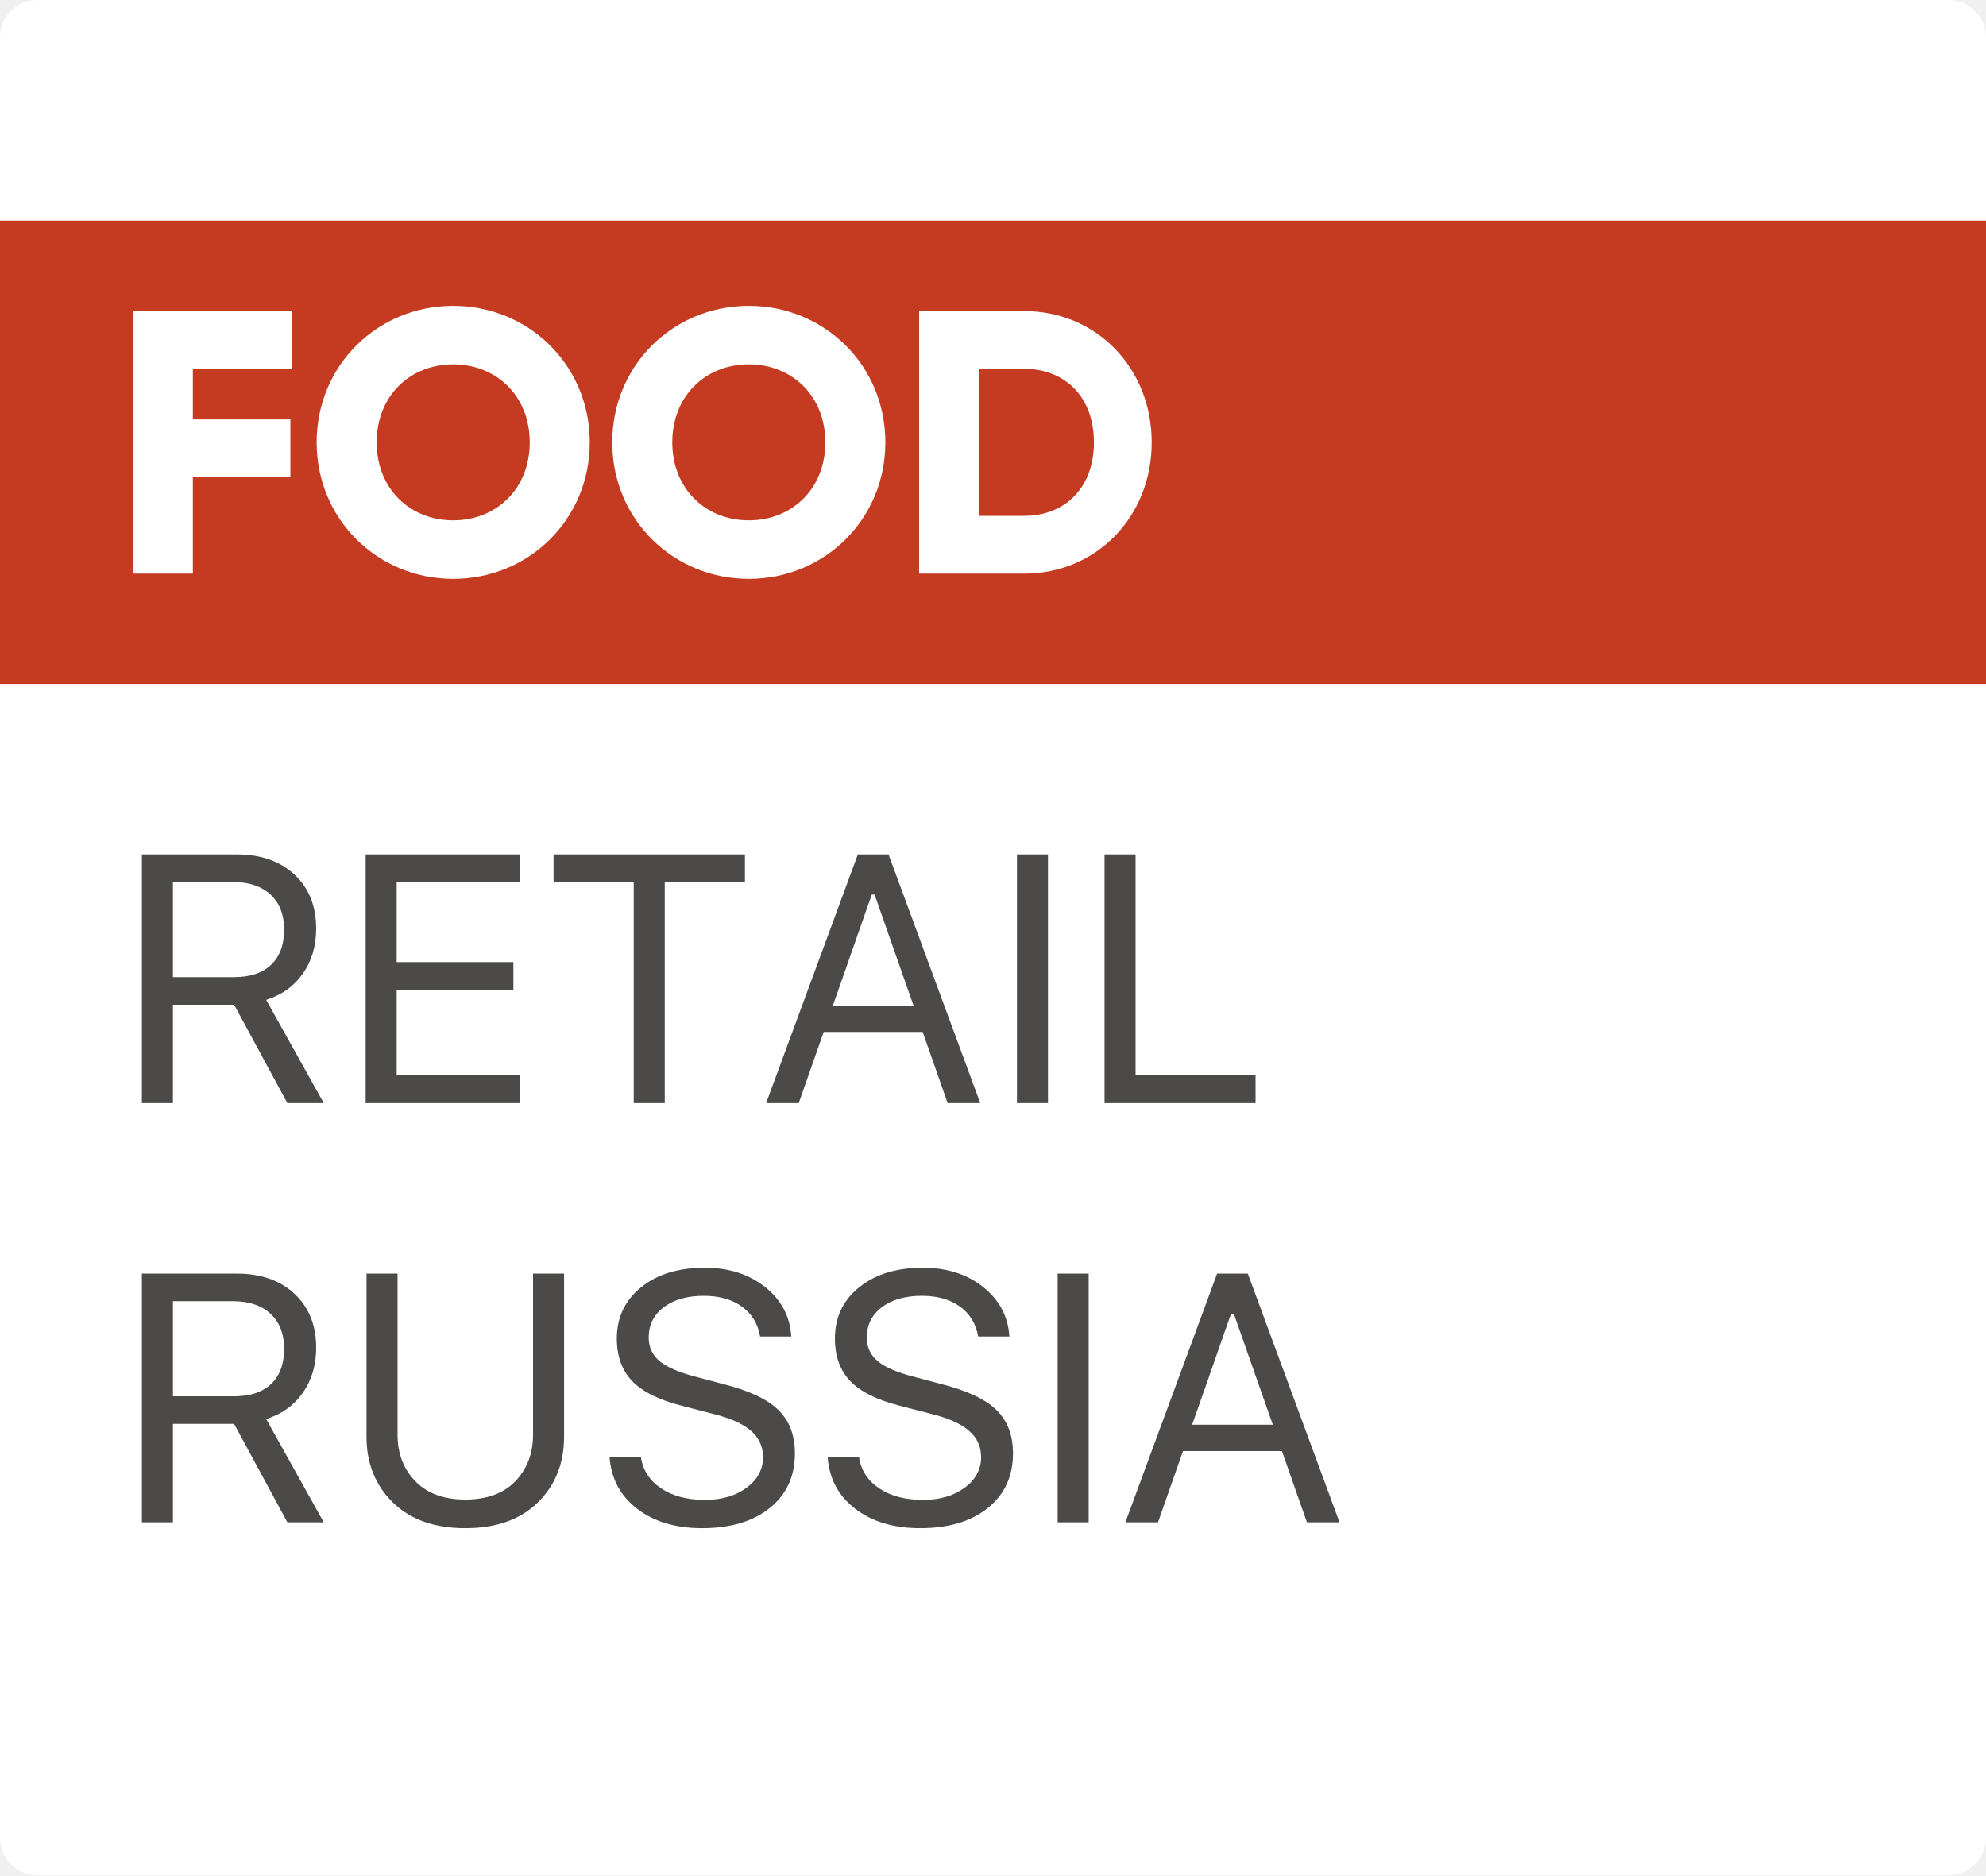
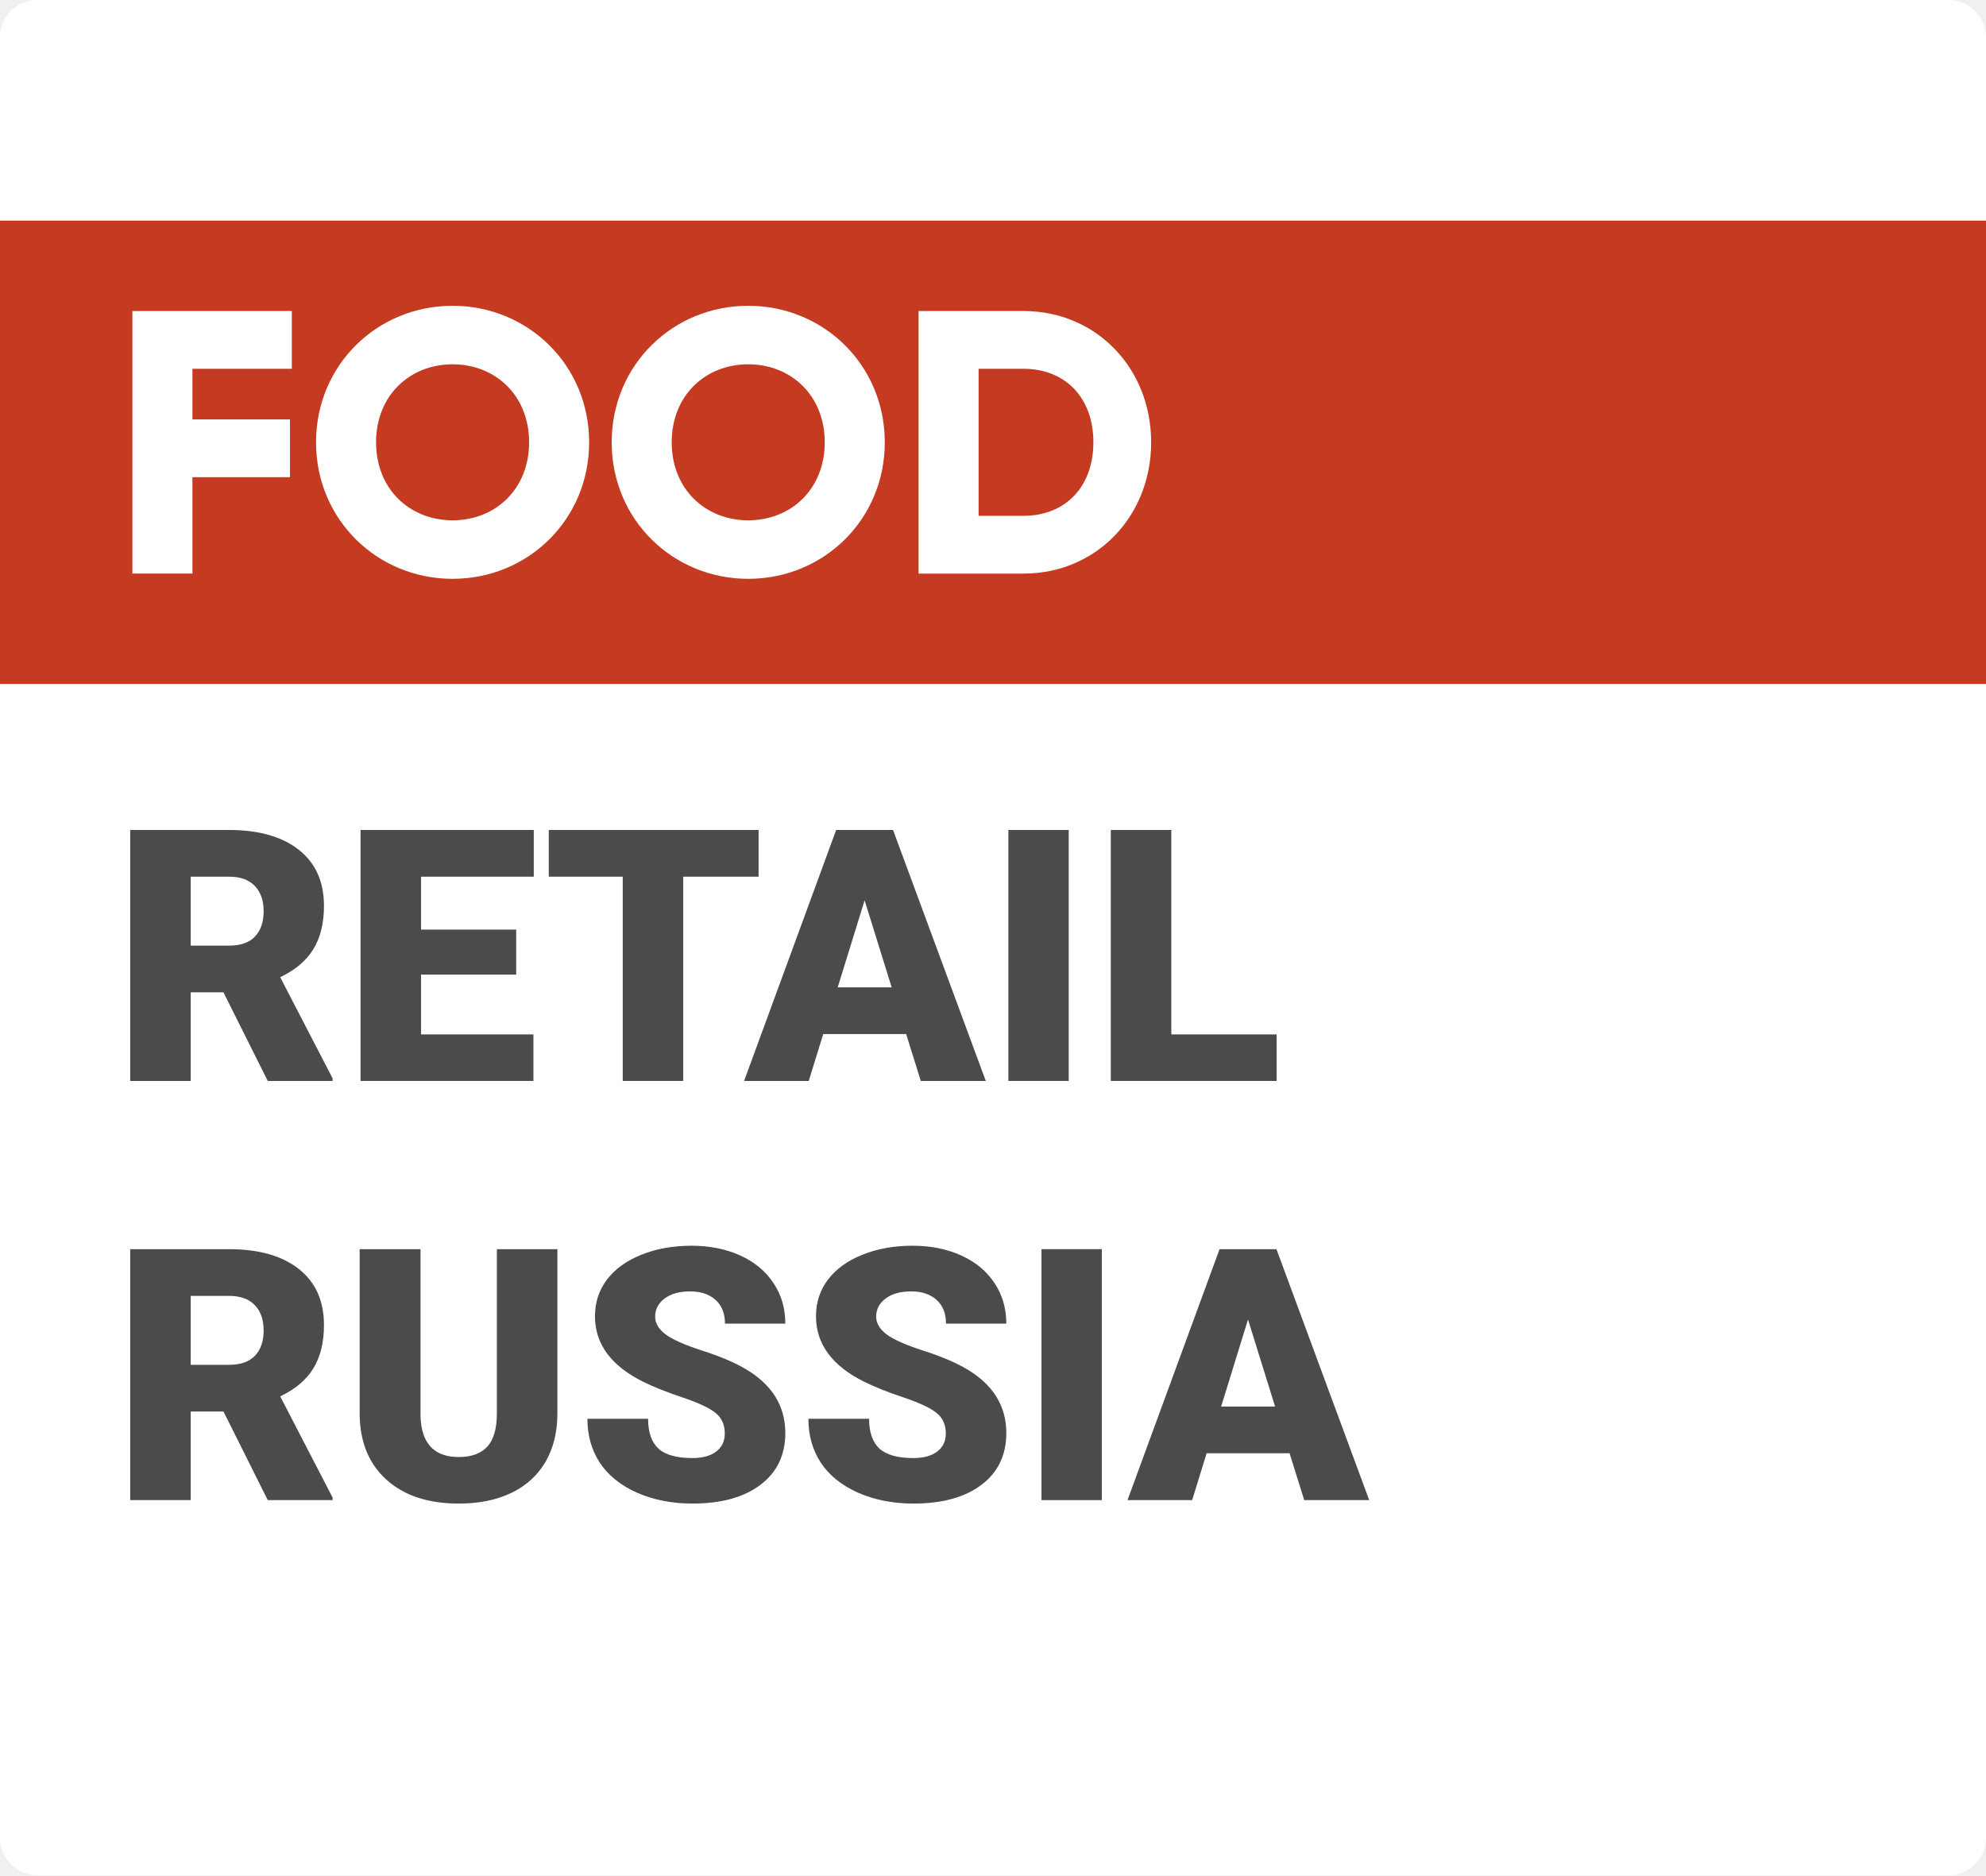
- <svg xmlns="http://www.w3.org/2000/svg" width="90px" height="85px" viewBox="0 0 90 85" version="1.1">
-   <defs />
-   <g id="Главная" stroke="none" stroke-width="1" fill="none" fill-rule="evenodd">
-     <g id="Group-34">
-       <g id="food-retail-russia">
-         <rect id="Rectangle-4-Copy-2" fill="#FFFFFF" x="0" y="0" width="90" height="85" rx="1.698" />
-         <rect id="Rectangle-11" fill="#C53B22" x="-8.57980353e-13" y="10" width="90" height="21" />
-         <path d="M13.245,16.718 L13.245,14.1 L6.02,14.1 L6.02,26 L8.74,26 L8.74,21.631 L13.16,21.631 L13.16,19.013 L8.74,19.013 L8.74,16.718 L13.245,16.718 Z M20.538,26.238 C17.121,26.238 14.35,23.552 14.35,20.05 C14.35,16.548 17.121,13.862 20.538,13.862 C23.955,13.862 26.726,16.548 26.726,20.05 C26.726,23.552 23.955,26.238 20.538,26.238 Z M20.538,23.586 C22.476,23.586 24.006,22.175 24.006,20.05 C24.006,17.925 22.476,16.514 20.538,16.514 C18.6,16.514 17.07,17.925 17.07,20.05 C17.07,22.175 18.6,23.586 20.538,23.586 Z M33.934,26.238 C30.517,26.238 27.746,23.552 27.746,20.05 C27.746,16.548 30.517,13.862 33.934,13.862 C37.351,13.862 40.122,16.548 40.122,20.05 C40.122,23.552 37.351,26.238 33.934,26.238 Z M33.934,23.586 C35.872,23.586 37.402,22.175 37.402,20.05 C37.402,17.925 35.872,16.514 33.934,16.514 C31.996,16.514 30.466,17.925 30.466,20.05 C30.466,22.175 31.996,23.586 33.934,23.586 Z M46.412,14.1 C49.693,14.1 52.192,16.684 52.192,20.05 C52.192,23.416 49.693,26 46.412,26 L41.652,26 L41.652,14.1 L46.412,14.1 Z M46.412,23.382 C48.282,23.382 49.574,22.09 49.574,20.05 C49.574,18.01 48.282,16.718 46.412,16.718 L44.372,16.718 L44.372,23.382 L46.412,23.382 Z" id="FOOD" fill="#FFFFFF" />
-         <path d="M7.836,39.977 L7.836,44.289 L10.609,44.289 C11.333,44.289 11.892,44.103 12.285,43.73 C12.678,43.358 12.875,42.826 12.875,42.133 C12.875,41.456 12.669,40.927 12.258,40.547 C11.846,40.167 11.276,39.977 10.547,39.977 L7.836,39.977 Z M7.836,45.539 L7.836,50 L6.43,50 L6.43,38.727 L10.734,38.727 C11.823,38.727 12.694,39.033 13.348,39.645 C14.001,40.257 14.328,41.07 14.328,42.086 C14.328,42.872 14.128,43.552 13.727,44.125 C13.326,44.698 12.771,45.096 12.062,45.32 L14.672,50 L13.023,50 L10.609,45.539 L7.836,45.539 Z M23.555,48.734 L17.977,48.734 L17.977,44.859 L23.266,44.859 L23.266,43.609 L17.977,43.609 L17.977,39.992 L23.555,39.992 L23.555,38.727 L16.57,38.727 L16.57,50 L23.555,50 L23.555,48.734 Z M30.125,50 L30.125,39.992 L33.758,39.992 L33.758,38.727 L25.086,38.727 L25.086,39.992 L28.719,39.992 L28.719,50 L30.125,50 Z M42.945,50 L42.773,49.512 C42.659,49.186 42.527,48.811 42.379,48.387 C42.23,47.962 42.099,47.587 41.984,47.262 L41.812,46.773 L37.328,46.773 L36.195,50 L34.719,50 L38.875,38.727 L40.266,38.727 L44.422,50 L42.945,50 Z M39.508,40.547 L39.328,41.055 C39.208,41.393 39.061,41.812 38.887,42.312 L38.363,43.812 C38.189,44.313 38.042,44.732 37.922,45.07 L37.742,45.578 L41.398,45.578 L39.633,40.547 L39.508,40.547 Z M47.492,50 L47.492,38.727 L46.086,38.727 L46.086,50 L47.492,50 Z M56.898,48.734 L51.461,48.734 L51.461,38.727 L50.055,38.727 L50.055,50 L56.898,50 L56.898,48.734 Z M7.836,58.977 L7.836,63.289 L10.609,63.289 C11.333,63.289 11.892,63.103 12.285,62.73 C12.678,62.358 12.875,61.826 12.875,61.133 C12.875,60.456 12.669,59.927 12.258,59.547 C11.846,59.167 11.276,58.977 10.547,58.977 L7.836,58.977 Z M7.836,64.539 L7.836,69 L6.43,69 L6.43,57.727 L10.734,57.727 C11.823,57.727 12.694,58.033 13.348,58.645 C14.001,59.257 14.328,60.07 14.328,61.086 C14.328,61.872 14.128,62.552 13.727,63.125 C13.326,63.698 12.771,64.096 12.062,64.32 L14.672,69 L13.023,69 L10.609,64.539 L7.836,64.539 Z M18.016,57.727 L16.609,57.727 L16.609,65.125 C16.609,66.328 17.007,67.319 17.801,68.098 C18.595,68.876 19.69,69.266 21.086,69.266 C22.487,69.266 23.583,68.876 24.375,68.098 C25.167,67.319 25.562,66.328 25.562,65.125 L25.562,57.727 L24.156,57.727 L24.156,65.031 C24.156,65.88 23.889,66.582 23.355,67.137 C22.822,67.691 22.065,67.969 21.086,67.969 C20.112,67.969 19.357,67.691 18.82,67.137 C18.284,66.582 18.016,65.88 18.016,65.031 L18.016,57.727 Z M27.625,66.055 C27.698,67.029 28.116,67.807 28.879,68.391 C29.642,68.974 30.62,69.266 31.812,69.266 C33.104,69.266 34.129,68.96 34.887,68.348 C35.645,67.736 36.023,66.911 36.023,65.875 C36.023,65.047 35.77,64.388 35.262,63.898 C34.754,63.409 33.917,63.018 32.75,62.727 L31.57,62.414 C30.794,62.216 30.238,61.979 29.902,61.703 C29.566,61.427 29.398,61.068 29.398,60.625 C29.398,60.052 29.626,59.594 30.082,59.25 C30.538,58.906 31.141,58.734 31.891,58.734 C32.594,58.734 33.171,58.897 33.621,59.223 C34.072,59.548 34.346,60 34.445,60.578 L35.859,60.578 C35.802,59.667 35.406,58.919 34.672,58.336 C33.937,57.753 33.026,57.461 31.938,57.461 C30.745,57.461 29.783,57.757 29.051,58.348 C28.319,58.939 27.953,59.714 27.953,60.672 C27.953,61.474 28.185,62.116 28.648,62.598 C29.112,63.079 29.854,63.451 30.875,63.711 L32.32,64.086 C33.096,64.279 33.667,64.534 34.031,64.852 C34.396,65.169 34.578,65.568 34.578,66.047 C34.578,66.604 34.329,67.066 33.832,67.434 C33.335,67.801 32.706,67.984 31.945,67.984 C31.143,67.984 30.482,67.81 29.961,67.461 C29.44,67.112 29.135,66.643 29.047,66.055 L27.625,66.055 Z M37.508,66.055 C37.581,67.029 37.999,67.807 38.762,68.391 C39.525,68.974 40.503,69.266 41.695,69.266 C42.987,69.266 44.012,68.96 44.77,68.348 C45.527,67.736 45.906,66.911 45.906,65.875 C45.906,65.047 45.652,64.388 45.145,63.898 C44.637,63.409 43.799,63.018 42.633,62.727 L41.453,62.414 C40.677,62.216 40.121,61.979 39.785,61.703 C39.449,61.427 39.281,61.068 39.281,60.625 C39.281,60.052 39.509,59.594 39.965,59.25 C40.421,58.906 41.023,58.734 41.773,58.734 C42.477,58.734 43.053,58.897 43.504,59.223 C43.954,59.548 44.229,60 44.328,60.578 L45.742,60.578 C45.685,59.667 45.289,58.919 44.555,58.336 C43.82,57.753 42.909,57.461 41.82,57.461 C40.628,57.461 39.665,57.757 38.934,58.348 C38.202,58.939 37.836,59.714 37.836,60.672 C37.836,61.474 38.068,62.116 38.531,62.598 C38.995,63.079 39.737,63.451 40.758,63.711 L42.203,64.086 C42.979,64.279 43.549,64.534 43.914,64.852 C44.279,65.169 44.461,65.568 44.461,66.047 C44.461,66.604 44.212,67.066 43.715,67.434 C43.217,67.801 42.589,67.984 41.828,67.984 C41.026,67.984 40.365,67.81 39.844,67.461 C39.323,67.112 39.018,66.643 38.93,66.055 L37.508,66.055 Z M49.336,69 L49.336,57.727 L47.93,57.727 L47.93,69 L49.336,69 Z M59.227,69 L59.055,68.512 C58.94,68.186 58.809,67.811 58.66,67.387 C58.512,66.962 58.38,66.587 58.266,66.262 L58.094,65.773 L53.609,65.773 L52.477,69 L51,69 L55.156,57.727 L56.547,57.727 L60.703,69 L59.227,69 Z M55.789,59.547 L55.609,60.055 C55.49,60.393 55.342,60.812 55.168,61.312 L54.645,62.812 C54.47,63.313 54.323,63.732 54.203,64.07 L54.023,64.578 L57.68,64.578 L55.914,59.547 L55.789,59.547 Z" id="RETAIL-RUSSIA" fill="#2B2A29" opacity="0.85" />
+ <svg xmlns="http://www.w3.org/2000/svg" xmlns:xlink="http://www.w3.org/1999/xlink" width="90" height="85" viewBox="0 0 90 85" version="1.1">
+   <g id="Canvas" transform="translate(-15169 1392)">
+     <g id="1">
+       <g id="Group 67">
+         <g id="Group 24">
+           <g id="Rectangle 4 Copy 2">
+             <use xlink:href="#path0_fill" transform="translate(15169 -1392)" fill="#FFFFFF" />
+           </g>
+           <g id="Rectangle 11">
+             <use xlink:href="#path1_fill" transform="translate(15169 -1382)" fill="#C53B22" />
+           </g>
+         </g>
+         <g id="Group 13">
+           <clipPath id="clip-0" clip-rule="evenodd">
+             <path d="M 15174.1 -1372.66L 15250.5 -1372.66L 15250.5 -1353.98L 15174.1 -1353.98L 15174.1 -1372.66Z" fill="#FFFFFF" />
+           </clipPath>
+           <g id="Bitmap" clip-path="url(#clip-0)">
+ </g>
+         </g>
+       </g>
+       <g id="FOOD">
+         <use xlink:href="#path2_fill" transform="translate(15175 -1378.14)" fill="#FFFFFF" />
+         <use xlink:href="#path3_fill" transform="translate(15175 -1378.14)" fill="#FFFFFF" />
+         <use xlink:href="#path4_fill" transform="translate(15175 -1378.14)" fill="#FFFFFF" />
+         <use xlink:href="#path5_fill" transform="translate(15175 -1378.14)" fill="#FFFFFF" />
+       </g>
+       <g id="RETAIL RUSSIA">
+         <use xlink:href="#path6_fill" transform="translate(15174.9 -1354.38)" fill="#4C4B4A" />
+         <use xlink:href="#path7_fill" transform="translate(15174.9 -1354.38)" fill="#4C4B4A" />
+         <use xlink:href="#path8_fill" transform="translate(15174.9 -1354.38)" fill="#4C4B4A" />
+         <use xlink:href="#path9_fill" transform="translate(15174.9 -1354.38)" fill="#4C4B4A" />
+         <use xlink:href="#path10_fill" transform="translate(15174.9 -1354.38)" fill="#4C4B4A" />
+         <use xlink:href="#path11_fill" transform="translate(15174.9 -1354.38)" fill="#4C4B4A" />
+         <use xlink:href="#path12_fill" transform="translate(15174.9 -1354.38)" fill="#4C4B4A" />
+         <use xlink:href="#path13_fill" transform="translate(15174.9 -1354.38)" fill="#4C4B4A" />
+         <use xlink:href="#path14_fill" transform="translate(15174.9 -1354.38)" fill="#4C4B4A" />
+         <use xlink:href="#path15_fill" transform="translate(15174.9 -1354.38)" fill="#4C4B4A" />
+         <use xlink:href="#path16_fill" transform="translate(15174.9 -1354.38)" fill="#4C4B4A" />
+         <use xlink:href="#path17_fill" transform="translate(15174.9 -1354.38)" fill="#4C4B4A" />
      </g>
    </g>
  </g>
+   <defs>
+     <path id="path0_fill" fill-rule="evenodd" d="M 0 1.698C 0 0.76 0.76 0 1.698 0L 88.302 0C 89.24 0 90 0.76 90 1.698L 90 83.302C 90 84.24 89.24 85 88.302 85L 1.698 85C 0.76 85 0 84.24 0 83.302L 0 1.698Z" />
+     <path id="path1_fill" fill-rule="evenodd" d="M 0 0L 90 0L 90 21L 0 21L 0 0Z" />
+     <path id="path2_fill" d="M 7.225 2.856L 7.225 0.238L 0 0.238L 0 12.138L 2.72 12.138L 2.72 7.769L 7.14 7.769L 7.14 5.151L 2.72 5.151L 2.72 2.856L 7.225 2.856Z" />
+     <path id="path3_fill" d="M 14.51 12.376C 17.927 12.376 20.698 9.69 20.698 6.188C 20.698 2.686 17.927 0 14.51 0C 11.093 0 8.322 2.686 8.322 6.188C 8.322 9.69 11.093 12.376 14.51 12.376ZM 14.51 9.724C 12.572 9.724 11.042 8.313 11.042 6.188C 11.042 4.063 12.572 2.652 14.51 2.652C 16.448 2.652 17.978 4.063 17.978 6.188C 17.978 8.313 16.448 9.724 14.51 9.724Z" />
+     <path id="path4_fill" d="M 27.907 12.376C 31.325 12.376 34.096 9.69 34.096 6.188C 34.096 2.686 31.325 0 27.907 0C 24.491 0 21.72 2.686 21.72 6.188C 21.72 9.69 24.491 12.376 27.907 12.376ZM 27.907 9.724C 25.97 9.724 24.439 8.313 24.439 6.188C 24.439 4.063 25.97 2.652 27.907 2.652C 29.846 2.652 31.375 4.063 31.375 6.188C 31.375 8.313 29.846 9.724 27.907 9.724Z" />
+     <path id="path5_fill" d="M 40.387 0.238L 35.627 0.238L 35.627 12.138L 40.387 12.138C 43.668 12.138 46.167 9.554 46.167 6.188C 46.167 2.822 43.668 0.238 40.387 0.238ZM 40.387 9.52L 38.347 9.52L 38.347 2.856L 40.387 2.856C 42.257 2.856 43.549 4.148 43.549 6.188C 43.549 8.228 42.257 9.52 40.387 9.52Z" />
+     <path id="path6_fill" d="M 4.227 7.359L 2.742 7.359L 2.742 11.375L 0 11.375L 0 0L 4.477 0C 5.826 0 6.88 0.299 7.641 0.898C 8.401 1.497 8.781 2.344 8.781 3.438C 8.781 4.229 8.62 4.885 8.297 5.406C 7.979 5.927 7.479 6.349 6.797 6.672L 9.172 11.258L 9.172 11.375L 6.234 11.375L 4.227 7.359ZM 2.742 5.242L 4.477 5.242C 4.997 5.242 5.388 5.107 5.648 4.836C 5.914 4.56 6.047 4.177 6.047 3.688C 6.047 3.198 5.914 2.815 5.648 2.539C 5.383 2.258 4.992 2.117 4.477 2.117L 2.742 2.117L 2.742 5.242Z" />
+     <path id="path7_fill" d="M 17.492 6.555L 13.18 6.555L 13.18 9.266L 18.273 9.266L 18.273 11.375L 10.438 11.375L 10.438 0L 18.289 0L 18.289 2.117L 13.18 2.117L 13.18 4.516L 17.492 4.516L 17.492 6.555Z" />
+     <path id="path8_fill" d="M 28.477 2.117L 25.062 2.117L 25.062 11.375L 22.32 11.375L 22.32 2.117L 18.969 2.117L 18.969 0L 28.477 0L 28.477 2.117Z" />
+     <path id="path9_fill" d="M 35.164 9.25L 31.406 9.25L 30.75 11.375L 27.82 11.375L 31.992 0L 34.57 0L 38.773 11.375L 35.828 11.375L 35.164 9.25ZM 32.062 7.133L 34.508 7.133L 33.281 3.188L 32.062 7.133Z" />
+     <path id="path10_fill" d="M 42.531 11.375L 39.797 11.375L 39.797 0L 42.531 0L 42.531 11.375Z" />
+     <path id="path11_fill" d="M 47.18 9.266L 51.953 9.266L 51.953 11.375L 44.438 11.375L 44.438 0L 47.18 0L 47.18 9.266Z" />
+     <path id="path12_fill" d="M 4.227 26.359L 2.742 26.359L 2.742 30.375L 0 30.375L 0 19L 4.477 19C 5.826 19 6.88 19.299 7.641 19.898C 8.401 20.497 8.781 21.344 8.781 22.438C 8.781 23.229 8.62 23.885 8.297 24.406C 7.979 24.927 7.479 25.349 6.797 25.672L 9.172 30.258L 9.172 30.375L 6.234 30.375L 4.227 26.359ZM 2.742 24.242L 4.477 24.242C 4.997 24.242 5.388 24.107 5.648 23.836C 5.914 23.56 6.047 23.177 6.047 22.688C 6.047 22.198 5.914 21.815 5.648 21.539C 5.383 21.258 4.992 21.117 4.477 21.117L 2.742 21.117L 2.742 24.242Z" />
+     <path id="path13_fill" d="M 19.359 19L 19.359 26.445C 19.359 27.289 19.18 28.021 18.82 28.641C 18.461 29.255 17.945 29.724 17.273 30.047C 16.602 30.37 15.807 30.531 14.891 30.531C 13.505 30.531 12.414 30.172 11.617 29.453C 10.82 28.734 10.414 27.75 10.398 26.5L 10.398 19L 13.156 19L 13.156 26.555C 13.188 27.799 13.766 28.422 14.891 28.422C 15.458 28.422 15.888 28.266 16.18 27.953C 16.471 27.641 16.617 27.133 16.617 26.43L 16.617 19L 19.359 19Z" />
+     <path id="path14_fill" d="M 26.945 27.352C 26.945 26.951 26.802 26.638 26.516 26.414C 26.234 26.19 25.737 25.958 25.023 25.719C 24.31 25.479 23.727 25.247 23.273 25.023C 21.799 24.299 21.062 23.305 21.062 22.039C 21.062 21.409 21.245 20.854 21.609 20.375C 21.979 19.891 22.5 19.516 23.172 19.25C 23.844 18.979 24.599 18.844 25.438 18.844C 26.255 18.844 26.987 18.99 27.633 19.281C 28.284 19.573 28.789 19.99 29.148 20.531C 29.508 21.068 29.688 21.682 29.688 22.375L 26.953 22.375C 26.953 21.912 26.81 21.552 26.523 21.297C 26.242 21.042 25.859 20.914 25.375 20.914C 24.885 20.914 24.497 21.023 24.211 21.242C 23.93 21.456 23.789 21.729 23.789 22.062C 23.789 22.354 23.945 22.62 24.258 22.859C 24.57 23.094 25.12 23.338 25.906 23.594C 26.693 23.844 27.338 24.115 27.844 24.406C 29.073 25.115 29.688 26.091 29.688 27.336C 29.688 28.331 29.312 29.112 28.562 29.68C 27.812 30.247 26.784 30.531 25.477 30.531C 24.555 30.531 23.719 30.367 22.969 30.039C 22.224 29.706 21.662 29.253 21.281 28.68C 20.906 28.102 20.719 27.438 20.719 26.688L 23.469 26.688C 23.469 27.297 23.625 27.747 23.938 28.039C 24.255 28.326 24.768 28.469 25.477 28.469C 25.93 28.469 26.287 28.372 26.547 28.18C 26.812 27.982 26.945 27.706 26.945 27.352Z" />
+     <path id="path15_fill" d="M 36.961 27.352C 36.961 26.951 36.818 26.638 36.531 26.414C 36.25 26.19 35.753 25.958 35.039 25.719C 34.325 25.479 33.742 25.247 33.289 25.023C 31.815 24.299 31.078 23.305 31.078 22.039C 31.078 21.409 31.26 20.854 31.625 20.375C 31.995 19.891 32.516 19.516 33.188 19.25C 33.859 18.979 34.615 18.844 35.453 18.844C 36.271 18.844 37.003 18.99 37.648 19.281C 38.3 19.573 38.805 19.99 39.164 20.531C 39.523 21.068 39.703 21.682 39.703 22.375L 36.969 22.375C 36.969 21.912 36.825 21.552 36.539 21.297C 36.258 21.042 35.875 20.914 35.391 20.914C 34.901 20.914 34.513 21.023 34.227 21.242C 33.945 21.456 33.805 21.729 33.805 22.062C 33.805 22.354 33.961 22.62 34.273 22.859C 34.586 23.094 35.135 23.338 35.922 23.594C 36.708 23.844 37.354 24.115 37.859 24.406C 39.089 25.115 39.703 26.091 39.703 27.336C 39.703 28.331 39.328 29.112 38.578 29.68C 37.828 30.247 36.8 30.531 35.492 30.531C 34.57 30.531 33.734 30.367 32.984 30.039C 32.24 29.706 31.677 29.253 31.297 28.68C 30.922 28.102 30.734 27.438 30.734 26.688L 33.484 26.688C 33.484 27.297 33.641 27.747 33.953 28.039C 34.271 28.326 34.784 28.469 35.492 28.469C 35.945 28.469 36.302 28.372 36.562 28.18C 36.828 27.982 36.961 27.706 36.961 27.352Z" />
+     <path id="path16_fill" d="M 44.031 30.375L 41.297 30.375L 41.297 19L 44.031 19L 44.031 30.375Z" />
+     <path id="path17_fill" d="M 52.539 28.25L 48.781 28.25L 48.125 30.375L 45.195 30.375L 49.367 19L 51.945 19L 56.148 30.375L 53.203 30.375L 52.539 28.25ZM 49.438 26.133L 51.883 26.133L 50.656 22.188L 49.438 26.133Z" />
+   </defs>
</svg>
